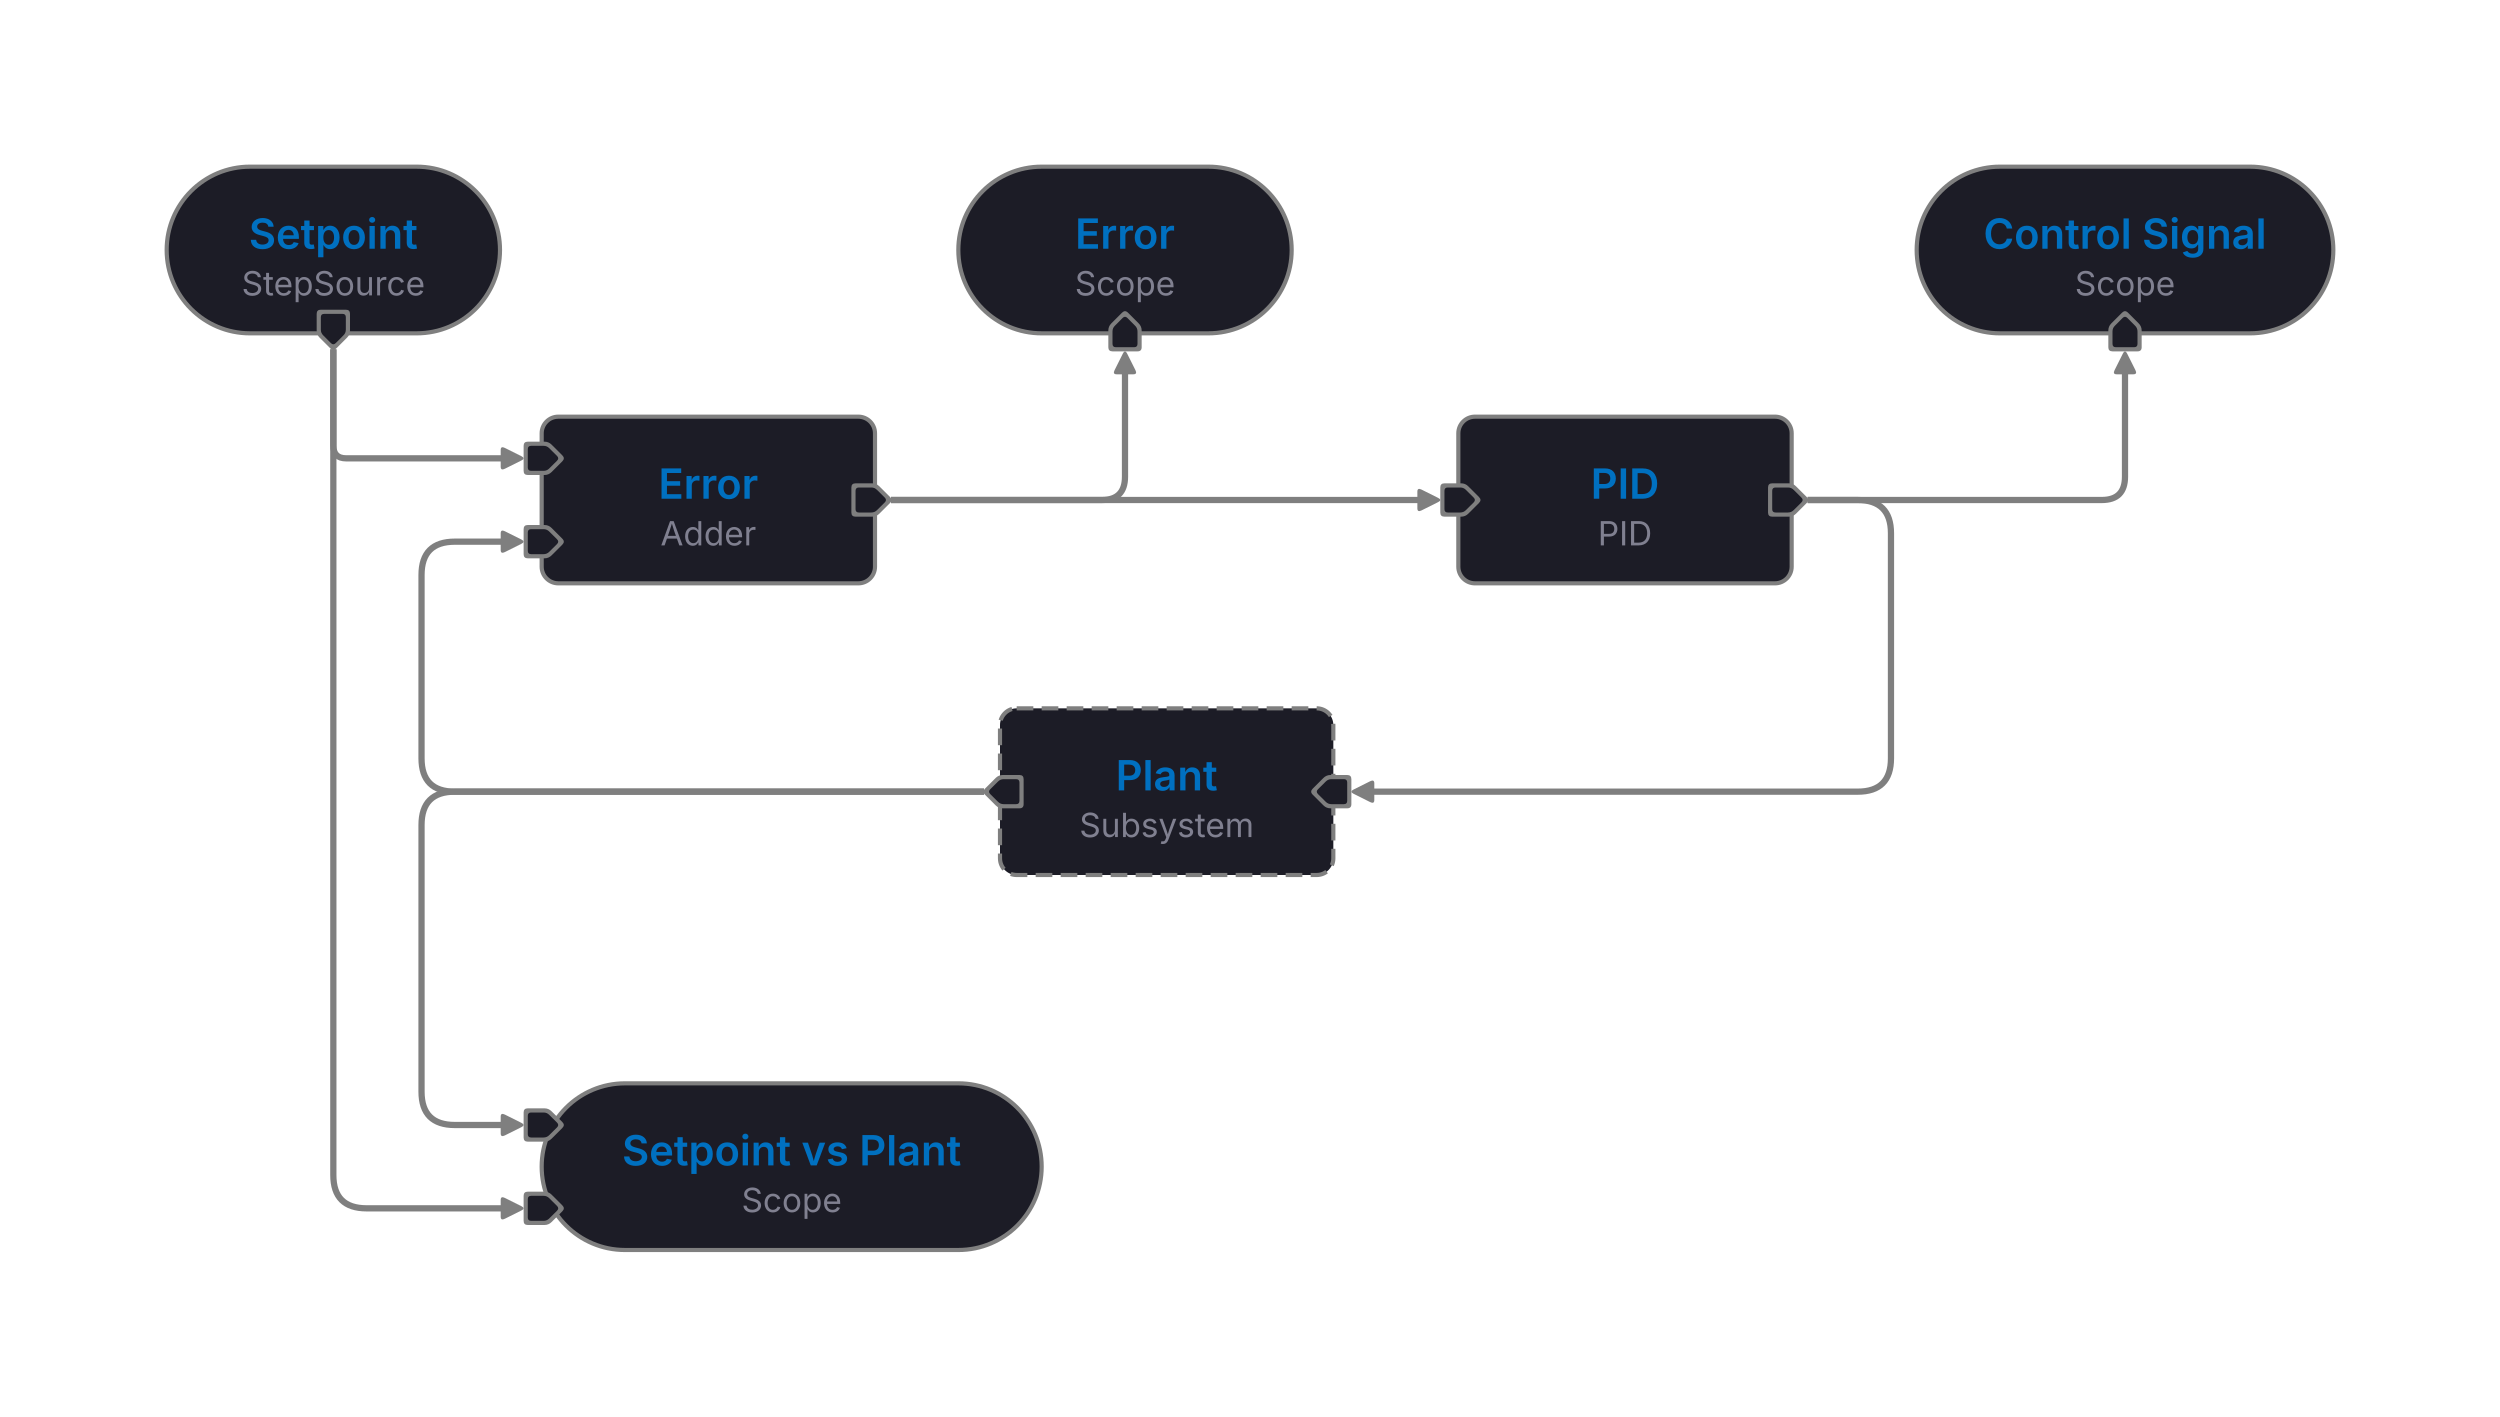
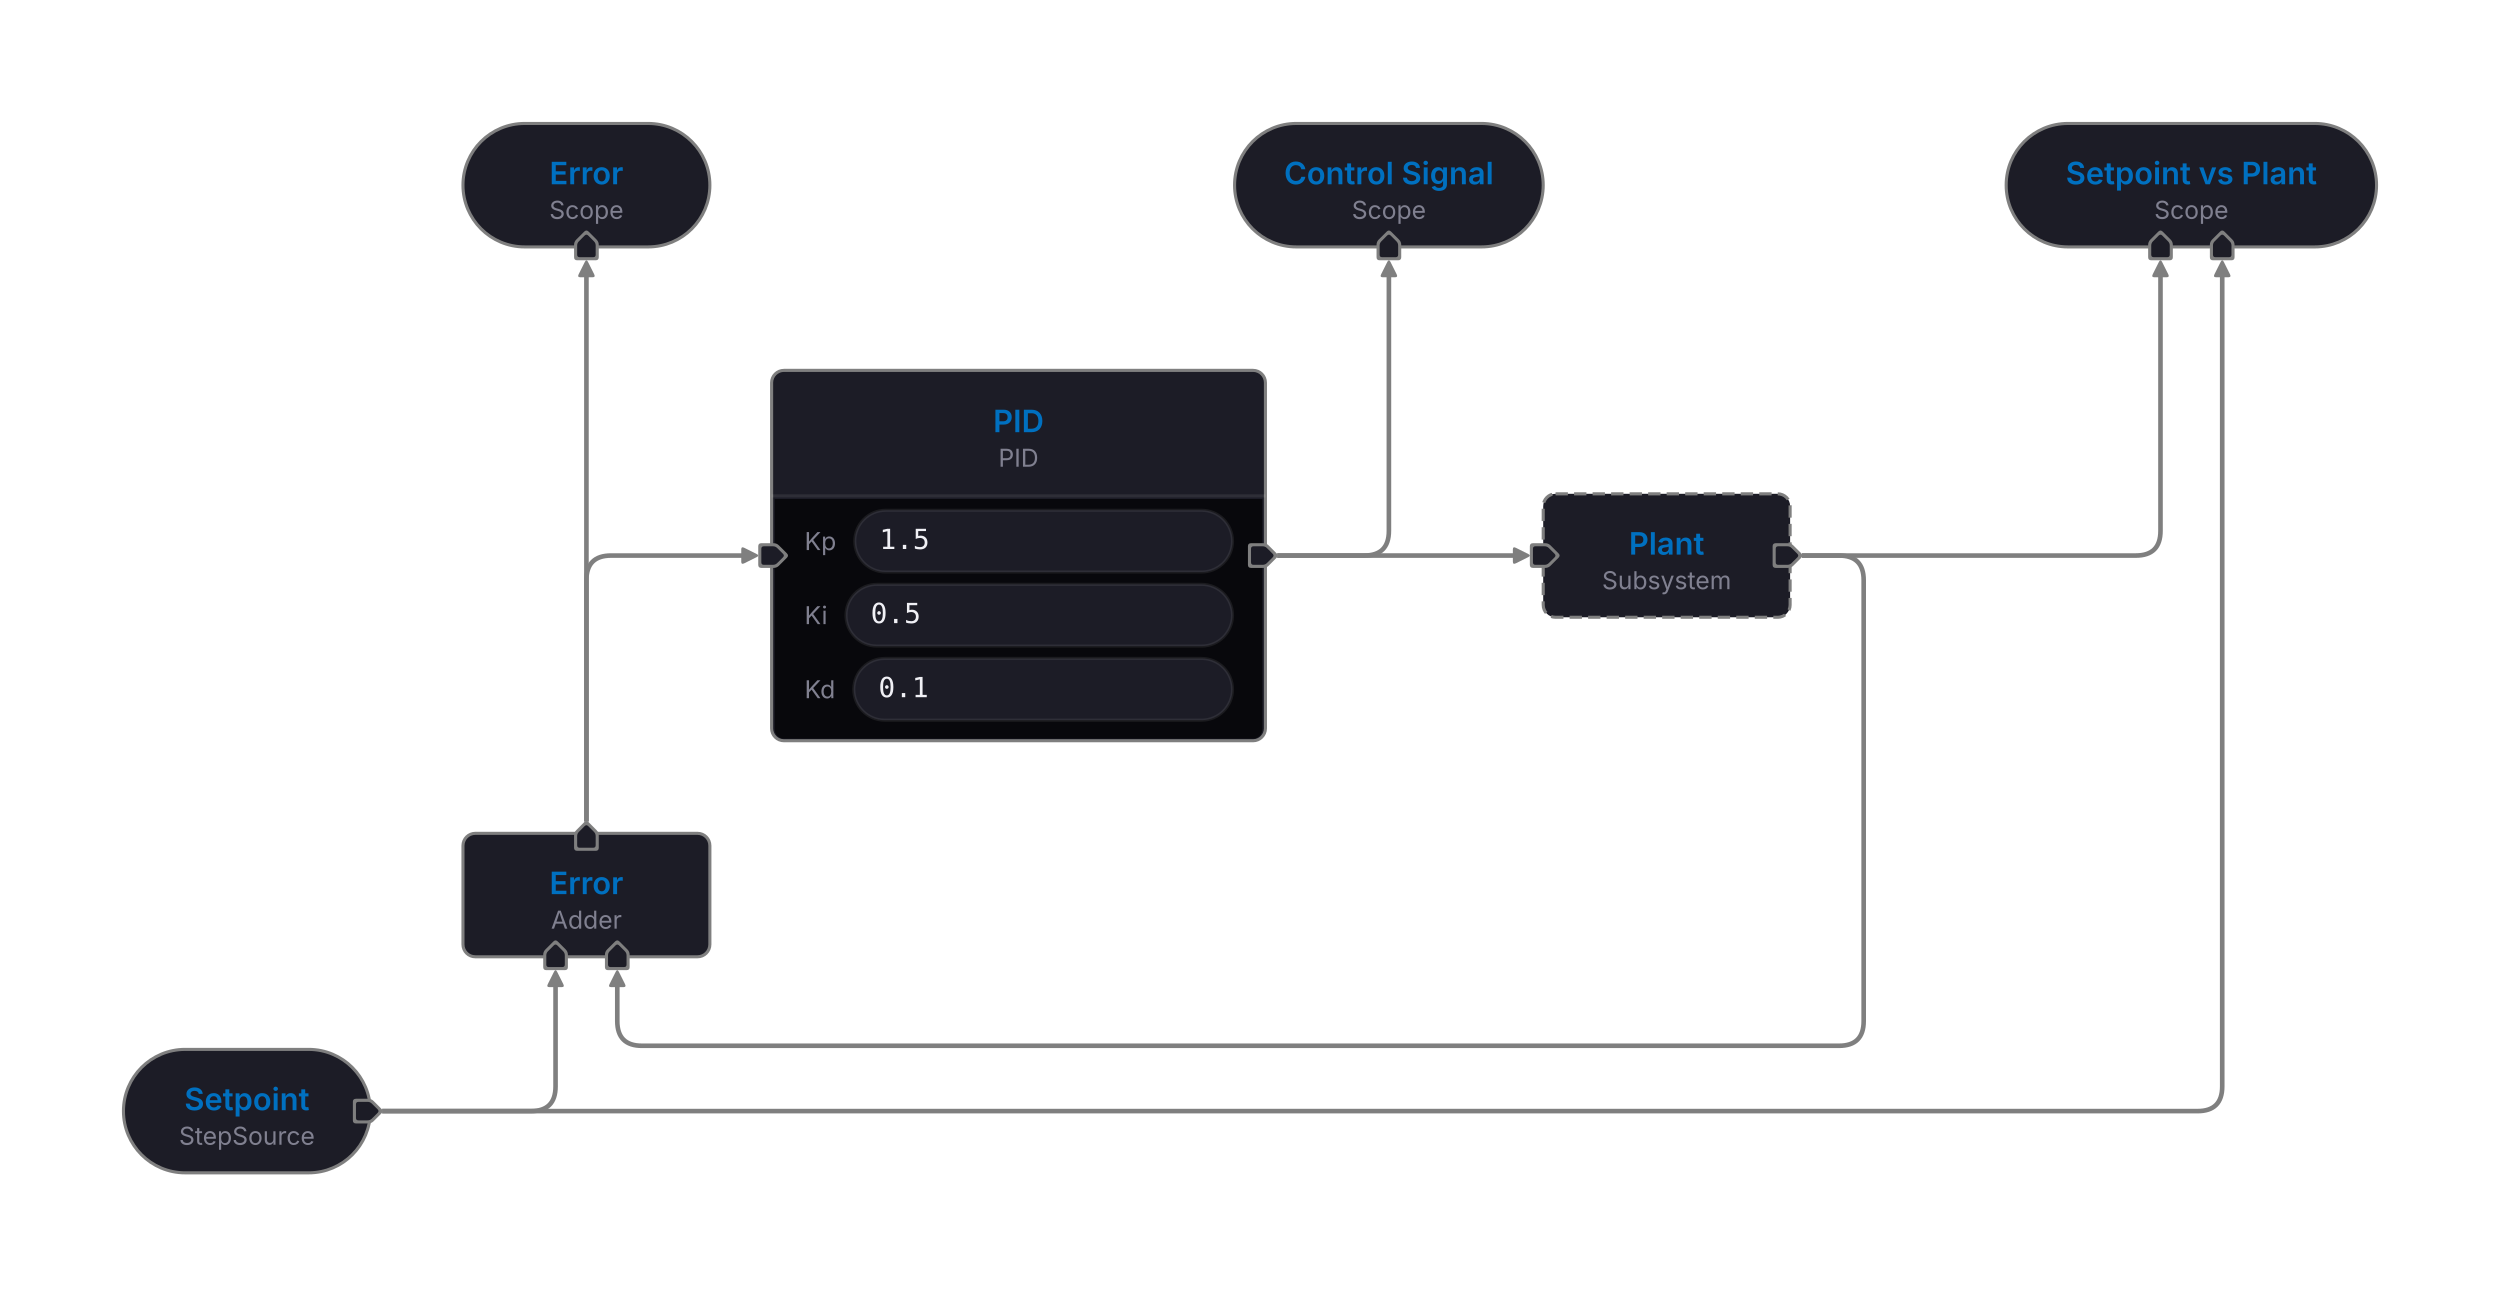
- <svg xmlns="http://www.w3.org/2000/svg" width="600" height="340" viewBox="620 180 600 340">
+ <svg xmlns="http://www.w3.org/2000/svg" width="810" height="420" viewBox="630 120 810 420">
  <g class="edges">
    <g class="edge">
-       <path d="M700 263.833L700 283.833L 700,286.917Q 700,290 703.083,290L721.167 290L741.167 290" fill="none" stroke="#7F7F7F" stroke-width="1.5" />
-       <g transform="translate(741.1667, 290) rotate(0) translate(5, 0)">
+       <path d="M753.833 480L773.833 480L 802,480Q 810,480 810,472L810 458.833L810 438.833" fill="none" stroke="#7F7F7F" stroke-width="1.5" />
+       <g transform="translate(810, 438.8333) rotate(-90) translate(5, 0)">
        <path d="M -5 -2.5 L -1 -0.5 Q 0 0 -1 0.5 L -5 2.5 Q -6 3 -6 2 L -6 -2 Q -6 -3 -5 -2.5 Z" fill="#7F7F7F" />
      </g>
    </g>
    <g class="edge">
-       <path d="M833.833 300L853.833 300L897.5 300L897.5 300L941.167 300L961.167 300" fill="none" stroke="#7F7F7F" stroke-width="1.5" />
-       <g transform="translate(961.1667, 300) rotate(0) translate(5, 0)">
+       <path d="M820 386.167L820 366.167L 820,308Q 820,300 828,300L851.167 300L871.167 300" fill="none" stroke="#7F7F7F" stroke-width="1.5" />
+       <g transform="translate(871.1667, 300) rotate(0) translate(5, 0)">
        <path d="M -5 -2.5 L -1 -0.5 Q 0 0 -1 0.5 L -5 2.5 Q -6 3 -6 2 L -6 -2 Q -6 -3 -5 -2.5 Z" fill="#7F7F7F" />
      </g>
    </g>
    <g class="edge">
-       <path d="M833.833 300L853.833 300L 884.417,300Q 890,300 890,294.417L890 288.833L890 268.833" fill="none" stroke="#7F7F7F" stroke-width="1.5" />
-       <g transform="translate(890, 268.8333) rotate(-90) translate(5, 0)">
+       <path d="M820 386.167L820 366.167L820 297.5L820 297.5L820 228.833L820 208.833" fill="none" stroke="#7F7F7F" stroke-width="1.5" />
+       <g transform="translate(820, 208.8333) rotate(-90) translate(5, 0)">
        <path d="M -5 -2.5 L -1 -0.5 Q 0 0 -1 0.5 L -5 2.5 Q -6 3 -6 2 L -6 -2 Q -6 -3 -5 -2.5 Z" fill="#7F7F7F" />
      </g>
    </g>
    <g class="edge">
-       <path d="M1053.833 300L 1065.833,300Q 1073.833,300 1073.833,308L 1073.833,362Q 1073.833,370 1065.833,370L968.833 370L948.833 370" fill="none" stroke="#7F7F7F" stroke-width="1.5" />
-       <g transform="translate(948.8333, 370) rotate(180) translate(5, 0)">
+       <path d="M1043.833 300L1063.833 300L1082.5 300L1082.5 300L1101.167 300L1121.167 300" fill="none" stroke="#7F7F7F" stroke-width="1.5" />
+       <g transform="translate(1121.167, 300) rotate(0) translate(5, 0)">
        <path d="M -5 -2.5 L -1 -0.5 Q 0 0 -1 0.5 L -5 2.5 Q -6 3 -6 2 L -6 -2 Q -6 -3 -5 -2.5 Z" fill="#7F7F7F" />
      </g>
    </g>
    <g class="edge">
-       <path d="M856.167 370L836.167 370L 729.167,370Q 721.167,370 721.167,362L 721.167,318Q 721.167,310 729.167,310L741.167 310" fill="none" stroke="#7F7F7F" stroke-width="1.5" />
-       <g transform="translate(741.1667, 310) rotate(0) translate(5, 0)">
+       <path d="M1213.833 300L 1225.833,300Q 1233.833,300 1233.833,308L 1233.833,450.833Q 1233.833,458.833 1225.833,458.833L 838,458.833Q 830,458.833 830,450.833L830 438.833" fill="none" stroke="#7F7F7F" stroke-width="1.5" />
+       <g transform="translate(830, 438.8333) rotate(-90) translate(5, 0)">
        <path d="M -5 -2.5 L -1 -0.5 Q 0 0 -1 0.5 L -5 2.5 Q -6 3 -6 2 L -6 -2 Q -6 -3 -5 -2.5 Z" fill="#7F7F7F" />
      </g>
    </g>
    <g class="edge">
-       <path d="M1053.833 300L1073.833 300L 1124.417,300Q 1130,300 1130,294.417L1130 288.833L1130 268.833" fill="none" stroke="#7F7F7F" stroke-width="1.5" />
-       <g transform="translate(1130, 268.8333) rotate(-90) translate(5, 0)">
+       <path d="M1043.833 300L1063.833 300L 1072,300Q 1080,300 1080,292L1080 228.833L1080 208.833" fill="none" stroke="#7F7F7F" stroke-width="1.5" />
+       <g transform="translate(1080, 208.8333) rotate(-90) translate(5, 0)">
        <path d="M -5 -2.5 L -1 -0.5 Q 0 0 -1 0.5 L -5 2.5 Q -6 3 -6 2 L -6 -2 Q -6 -3 -5 -2.5 Z" fill="#7F7F7F" />
      </g>
    </g>
    <g class="edge">
-       <path d="M700 263.833L700 283.833L 700,462Q 700,470 708,470L721.167 470L741.167 470" fill="none" stroke="#7F7F7F" stroke-width="1.5" />
-       <g transform="translate(741.1667, 470) rotate(0) translate(5, 0)">
+       <path d="M1213.833 300L1233.833 300L 1322,300Q 1330,300 1330,292L1330 228.833L1330 208.833" fill="none" stroke="#7F7F7F" stroke-width="1.5" />
+       <g transform="translate(1330, 208.8333) rotate(-90) translate(5, 0)">
        <path d="M -5 -2.5 L -1 -0.5 Q 0 0 -1 0.5 L -5 2.5 Q -6 3 -6 2 L -6 -2 Q -6 -3 -5 -2.5 Z" fill="#7F7F7F" />
      </g>
    </g>
    <g class="edge">
-       <path d="M856.167 370L836.167 370L 729.167,370Q 721.167,370 721.167,378L 721.167,442Q 721.167,450 729.167,450L741.167 450" fill="none" stroke="#7F7F7F" stroke-width="1.5" />
-       <g transform="translate(741.1667, 450) rotate(0) translate(5, 0)">
+       <path d="M753.833 480L773.833 480L 1342,480Q 1350,480 1350,472L1350 228.833L1350 208.833" fill="none" stroke="#7F7F7F" stroke-width="1.5" />
+       <g transform="translate(1350, 208.8333) rotate(-90) translate(5, 0)">
        <path d="M -5 -2.5 L -1 -0.5 Q 0 0 -1 0.5 L -5 2.5 Q -6 3 -6 2 L -6 -2 Q -6 -3 -5 -2.5 Z" fill="#7F7F7F" />
      </g>
    </g>
  </g>
  <g class="nodes">
    <g class="node" data-id="setpoint">
-       <rect x="660" y="220" width="80" height="40" rx="20" fill="#1c1c26" />
-       <rect x="660" y="220" width="80" height="40" rx="20" fill="none" stroke="#7F7F7F" stroke-width="1" />
-       <text x="700" y="236" text-anchor="middle" dominant-baseline="middle" fill="#0070C0" font-size="10" font-weight="600" font-family="system-ui, -apple-system, sans-serif">Setpoint</text>
-       <text x="700" y="248" text-anchor="middle" dominant-baseline="middle" fill="#808090" font-size="8" font-family="system-ui, -apple-system, sans-serif">StepSource</text>
-       <g transform="translate(696.00, 254.33)">
-         <path d="M 1.00 0.00 L 7.00 0.00 Q 8.00 0.00 8.00 1.00 L 8.00 5.00 Q 8.00 6.00 7.29 6.71 L 4.71 9.29 Q 4.00 10.00 3.29 9.29 L 0.71 6.71 Q 0.00 6.00 0.00 5.00 L 0.00 1.00 Q 0.00 0.00 1.00 0.00 Z" fill="#7F7F7F" />
-         <path d="M 0.80 0.00 L 5.20 0.00 Q 6.00 0.00 6.00 0.80 L 6.00 3.79 Q 6.00 4.59 5.43 5.15 L 3.57 7.02 Q 3.00 7.59 2.43 7.02 L 0.57 5.15 Q 0.00 4.59 0.00 3.79 L 0.00 0.80 Q 0.00 0.00 0.80 0.00 Z" fill="#1c1c26" transform="translate(1, 1)" />
-       </g>
-     </g>
-     <g class="node" data-id="error">
-       <rect x="750" y="280" width="80" height="40" rx="4" fill="#1c1c26" />
-       <rect x="750" y="280" width="80" height="40" rx="4" fill="none" stroke="#7F7F7F" stroke-width="1" />
-       <text x="790" y="296" text-anchor="middle" dominant-baseline="middle" fill="#0070C0" font-size="10" font-weight="600" font-family="system-ui, -apple-system, sans-serif">Error</text>
-       <text x="790" y="308" text-anchor="middle" dominant-baseline="middle" fill="#808090" font-size="8" font-family="system-ui, -apple-system, sans-serif">Adder</text>
-       <g transform="translate(745.67, 286.00)">
-         <path d="M 1.00 0.00 L 5.00 0.00 Q 6.00 0.00 6.71 0.71 L 9.29 3.29 Q 10.00 4.00 9.29 4.71 L 6.71 7.29 Q 6.00 8.00 5.00 8.00 L 1.00 8.00 Q 0.00 8.00 0.00 7.00 L 0.00 1.00 Q 0.00 0.00 1.00 0.00 Z" fill="#7F7F7F" />
-         <path d="M 0.80 0.00 L 3.79 0.00 Q 4.59 0.00 5.15 0.57 L 7.02 2.43 Q 7.59 3.00 7.02 3.57 L 5.15 5.43 Q 4.59 6.00 3.79 6.00 L 0.80 6.00 Q 0.00 6.00 0.00 5.20 L 0.00 0.80 Q 0.00 0.00 0.80 0.00 Z" fill="#1c1c26" transform="translate(1, 1)" />
-       </g>
-       <g transform="translate(745.67, 306.00)">
-         <path d="M 1.00 0.00 L 5.00 0.00 Q 6.00 0.00 6.71 0.71 L 9.29 3.29 Q 10.00 4.00 9.29 4.71 L 6.71 7.29 Q 6.00 8.00 5.00 8.00 L 1.00 8.00 Q 0.00 8.00 0.00 7.00 L 0.00 1.00 Q 0.00 0.00 1.00 0.00 Z" fill="#7F7F7F" />
-         <path d="M 0.80 0.00 L 3.79 0.00 Q 4.59 0.00 5.15 0.57 L 7.02 2.43 Q 7.59 3.00 7.02 3.57 L 5.15 5.43 Q 4.59 6.00 3.79 6.00 L 0.80 6.00 Q 0.00 6.00 0.00 5.20 L 0.00 0.80 Q 0.00 0.00 0.80 0.00 Z" fill="#1c1c26" transform="translate(1, 1)" />
-       </g>
-       <g transform="translate(824.33, 296.00)">
+       <rect x="670" y="460" width="80" height="40" rx="20" fill="#1c1c26" />
+       <rect x="670" y="460" width="80" height="40" rx="20" fill="none" stroke="#7F7F7F" stroke-width="1" />
+       <text x="710" y="476" text-anchor="middle" dominant-baseline="middle" fill="#0070C0" font-size="10" font-weight="600" font-family="system-ui, -apple-system, sans-serif">Setpoint</text>
+       <text x="710" y="488" text-anchor="middle" dominant-baseline="middle" fill="#808090" font-size="8" font-family="system-ui, -apple-system, sans-serif">StepSource</text>
+       <g transform="translate(744.33, 476.00)">
        <path d="M 1.00 0.00 L 5.00 0.00 Q 6.00 0.00 6.71 0.71 L 9.29 3.29 Q 10.00 4.00 9.29 4.71 L 6.71 7.29 Q 6.00 8.00 5.00 8.00 L 1.00 8.00 Q 0.00 8.00 0.00 7.00 L 0.00 1.00 Q 0.00 0.00 1.00 0.00 Z" fill="#7F7F7F" />
        <path d="M 0.80 0.00 L 3.79 0.00 Q 4.59 0.00 5.15 0.57 L 7.02 2.43 Q 7.59 3.00 7.02 3.57 L 5.15 5.43 Q 4.59 6.00 3.79 6.00 L 0.80 6.00 Q 0.00 6.00 0.00 5.20 L 0.00 0.80 Q 0.00 0.00 0.80 0.00 Z" fill="#1c1c26" transform="translate(1, 1)" />
      </g>
    </g>
+     <g class="node" data-id="error">
+       <rect x="780" y="390" width="80" height="40" rx="4" fill="#1c1c26" />
+       <rect x="780" y="390" width="80" height="40" rx="4" fill="none" stroke="#7F7F7F" stroke-width="1" />
+       <text x="820" y="406" text-anchor="middle" dominant-baseline="middle" fill="#0070C0" font-size="10" font-weight="600" font-family="system-ui, -apple-system, sans-serif">Error</text>
+       <text x="820" y="418" text-anchor="middle" dominant-baseline="middle" fill="#808090" font-size="8" font-family="system-ui, -apple-system, sans-serif">Adder</text>
+       <g transform="translate(806.00, 424.33)">
+         <path d="M 4.71 0.71 L 7.29 3.29 Q 8.00 4.00 8.00 5.00 L 8.00 9.00 Q 8.00 10.00 7.00 10.00 L 1.00 10.00 Q 0.00 10.00 0.00 9.00 L 0.00 5.00 Q 0.00 4.00 0.71 3.29 L 3.29 0.71 Q 4.00 0.00 4.71 0.71 Z" fill="#7F7F7F" />
+         <path d="M 3.57 0.98 L 5.43 2.85 Q 6.00 3.41 6.00 4.21 L 6.00 7.20 Q 6.00 8.00 5.20 8.00 L 0.80 8.00 Q 0.00 8.00 0.00 7.20 L 0.00 4.21 Q 0.00 3.41 0.57 2.85 L 2.43 0.98 Q 3.00 0.41 3.57 0.98 Z" fill="#1c1c26" transform="translate(1, 1)" />
+       </g>
+       <g transform="translate(826.00, 424.33)">
+         <path d="M 4.71 0.71 L 7.29 3.29 Q 8.00 4.00 8.00 5.00 L 8.00 9.00 Q 8.00 10.00 7.00 10.00 L 1.00 10.00 Q 0.00 10.00 0.00 9.00 L 0.00 5.00 Q 0.00 4.00 0.71 3.29 L 3.29 0.71 Q 4.00 0.00 4.71 0.71 Z" fill="#7F7F7F" />
+         <path d="M 3.57 0.98 L 5.43 2.85 Q 6.00 3.41 6.00 4.21 L 6.00 7.20 Q 6.00 8.00 5.20 8.00 L 0.80 8.00 Q 0.00 8.00 0.00 7.20 L 0.00 4.21 Q 0.00 3.41 0.57 2.85 L 2.43 0.98 Q 3.00 0.41 3.57 0.98 Z" fill="#1c1c26" transform="translate(1, 1)" />
+       </g>
+       <g transform="translate(816.00, 385.67)">
+         <path d="M 4.71 0.71 L 7.29 3.29 Q 8.00 4.00 8.00 5.00 L 8.00 9.00 Q 8.00 10.00 7.00 10.00 L 1.00 10.00 Q 0.00 10.00 0.00 9.00 L 0.00 5.00 Q 0.00 4.00 0.71 3.29 L 3.29 0.71 Q 4.00 0.00 4.71 0.71 Z" fill="#7F7F7F" />
+         <path d="M 3.57 0.98 L 5.43 2.85 Q 6.00 3.41 6.00 4.21 L 6.00 7.20 Q 6.00 8.00 5.20 8.00 L 0.80 8.00 Q 0.00 8.00 0.00 7.20 L 0.00 4.21 Q 0.00 3.41 0.57 2.85 L 2.43 0.98 Q 3.00 0.41 3.57 0.98 Z" fill="#1c1c26" transform="translate(1, 1)" />
+       </g>
+     </g>
    <g class="node" data-id="pid">
-       <rect x="970" y="280" width="80" height="40" rx="4" fill="#1c1c26" />
-       <rect x="970" y="280" width="80" height="40" rx="4" fill="none" stroke="#7F7F7F" stroke-width="1" />
-       <text x="1010" y="296" text-anchor="middle" dominant-baseline="middle" fill="#0070C0" font-size="10" font-weight="600" font-family="system-ui, -apple-system, sans-serif">PID</text>
-       <text x="1010" y="308" text-anchor="middle" dominant-baseline="middle" fill="#808090" font-size="8" font-family="system-ui, -apple-system, sans-serif">PID</text>
-       <g transform="translate(965.67, 296.00)">
+       <rect x="880" y="240" width="160" height="120" rx="4" fill="#1c1c26" />
+       <rect x="880" y="240" width="160" height="120" rx="4" fill="none" stroke="#7F7F7F" stroke-width="1" />
+       <text x="960" y="256.333" text-anchor="middle" dominant-baseline="middle" fill="#0070C0" font-size="10" font-weight="600" font-family="system-ui, -apple-system, sans-serif">PID</text>
+       <text x="960" y="268.333" text-anchor="middle" dominant-baseline="middle" fill="#808090" font-size="8" font-family="system-ui, -apple-system, sans-serif">PID</text>
+       <line x1="880" y1="280.667" x2="1040" y2="280.667" stroke="rgba(255, 255, 255, 0.08)" stroke-width="1" />
+       <path d="M881,281.667 h158 v74.667 a3,3 0 0 1 -3,3 h-152 a3,3 0 0 1 -3,-3 v-74.667 z" fill="#08080c" />
+       <text x="890.667" y="295.333" dominant-baseline="middle" fill="#808090" font-size="8" font-family="system-ui, -apple-system, sans-serif">Kp</text>
+       <rect x="906.948" y="285.333" width="122.385" height="20" rx="10" fill="#1c1c26" stroke="rgba(255, 255, 255, 0.08)" stroke-width="1" />
+       <text x="914.948" y="295.333" dominant-baseline="middle" fill="#f0f0f5" font-size="9" font-family="ui-monospace, monospace">1.5</text>
+       <text x="890.667" y="319.333" dominant-baseline="middle" fill="#808090" font-size="8" font-family="system-ui, -apple-system, sans-serif">Ki</text>
+       <rect x="904.104" y="309.333" width="125.229" height="20" rx="10" fill="#1c1c26" stroke="rgba(255, 255, 255, 0.08)" stroke-width="1" />
+       <text x="912.104" y="319.333" dominant-baseline="middle" fill="#f0f0f5" font-size="9" font-family="ui-monospace, monospace">0.5</text>
+       <text x="890.667" y="343.333" dominant-baseline="middle" fill="#808090" font-size="8" font-family="system-ui, -apple-system, sans-serif">Kd</text>
+       <rect x="906.625" y="333.333" width="122.708" height="20" rx="10" fill="#1c1c26" stroke="rgba(255, 255, 255, 0.08)" stroke-width="1" />
+       <text x="914.625" y="343.333" dominant-baseline="middle" fill="#f0f0f5" font-size="9" font-family="ui-monospace, monospace">0.1</text>
+       <g transform="translate(875.67, 296.00)">
        <path d="M 1.00 0.00 L 5.00 0.00 Q 6.00 0.00 6.71 0.71 L 9.29 3.29 Q 10.00 4.00 9.29 4.71 L 6.71 7.29 Q 6.00 8.00 5.00 8.00 L 1.00 8.00 Q 0.00 8.00 0.00 7.00 L 0.00 1.00 Q 0.00 0.00 1.00 0.00 Z" fill="#7F7F7F" />
        <path d="M 0.80 0.00 L 3.79 0.00 Q 4.59 0.00 5.15 0.57 L 7.02 2.43 Q 7.59 3.00 7.02 3.57 L 5.15 5.43 Q 4.59 6.00 3.79 6.00 L 0.80 6.00 Q 0.00 6.00 0.00 5.20 L 0.00 0.80 Q 0.00 0.00 0.80 0.00 Z" fill="#1c1c26" transform="translate(1, 1)" />
      </g>
-       <g transform="translate(1044.33, 296.00)">
+       <g transform="translate(1034.33, 296.00)">
        <path d="M 1.00 0.00 L 5.00 0.00 Q 6.00 0.00 6.71 0.71 L 9.29 3.29 Q 10.00 4.00 9.29 4.71 L 6.71 7.29 Q 6.00 8.00 5.00 8.00 L 1.00 8.00 Q 0.00 8.00 0.00 7.00 L 0.00 1.00 Q 0.00 0.00 1.00 0.00 Z" fill="#7F7F7F" />
        <path d="M 0.80 0.00 L 3.79 0.00 Q 4.59 0.00 5.15 0.57 L 7.02 2.43 Q 7.59 3.00 7.02 3.57 L 5.15 5.43 Q 4.59 6.00 3.79 6.00 L 0.80 6.00 Q 0.00 6.00 0.00 5.20 L 0.00 0.80 Q 0.00 0.00 0.80 0.00 Z" fill="#1c1c26" transform="translate(1, 1)" />
      </g>
    </g>
    <g class="node" data-id="scope">
-       <rect x="750" y="440" width="120" height="40" rx="20" fill="#1c1c26" />
-       <rect x="750" y="440" width="120" height="40" rx="20" fill="none" stroke="#7F7F7F" stroke-width="1" />
-       <text x="810" y="456" text-anchor="middle" dominant-baseline="middle" fill="#0070C0" font-size="10" font-weight="600" font-family="system-ui, -apple-system, sans-serif">Setpoint vs Plant</text>
-       <text x="810" y="468" text-anchor="middle" dominant-baseline="middle" fill="#808090" font-size="8" font-family="system-ui, -apple-system, sans-serif">Scope</text>
-       <g transform="translate(745.67, 446.00)">
-         <path d="M 1.00 0.00 L 5.00 0.00 Q 6.00 0.00 6.71 0.71 L 9.29 3.29 Q 10.00 4.00 9.29 4.71 L 6.71 7.29 Q 6.00 8.00 5.00 8.00 L 1.00 8.00 Q 0.00 8.00 0.00 7.00 L 0.00 1.00 Q 0.00 0.00 1.00 0.00 Z" fill="#7F7F7F" />
-         <path d="M 0.80 0.00 L 3.79 0.00 Q 4.59 0.00 5.15 0.57 L 7.02 2.43 Q 7.59 3.00 7.02 3.57 L 5.15 5.43 Q 4.59 6.00 3.79 6.00 L 0.80 6.00 Q 0.00 6.00 0.00 5.20 L 0.00 0.80 Q 0.00 0.00 0.80 0.00 Z" fill="#1c1c26" transform="translate(1, 1)" />
+       <rect x="1280" y="160" width="120" height="40" rx="20" fill="#1c1c26" />
+       <rect x="1280" y="160" width="120" height="40" rx="20" fill="none" stroke="#7F7F7F" stroke-width="1" />
+       <text x="1340" y="176" text-anchor="middle" dominant-baseline="middle" fill="#0070C0" font-size="10" font-weight="600" font-family="system-ui, -apple-system, sans-serif">Setpoint vs Plant</text>
+       <text x="1340" y="188" text-anchor="middle" dominant-baseline="middle" fill="#808090" font-size="8" font-family="system-ui, -apple-system, sans-serif">Scope</text>
+       <g transform="translate(1326.00, 194.33)">
+         <path d="M 4.71 0.71 L 7.29 3.29 Q 8.00 4.00 8.00 5.00 L 8.00 9.00 Q 8.00 10.00 7.00 10.00 L 1.00 10.00 Q 0.00 10.00 0.00 9.00 L 0.00 5.00 Q 0.00 4.00 0.71 3.29 L 3.29 0.71 Q 4.00 0.00 4.71 0.71 Z" fill="#7F7F7F" />
+         <path d="M 3.57 0.98 L 5.43 2.85 Q 6.00 3.41 6.00 4.21 L 6.00 7.20 Q 6.00 8.00 5.20 8.00 L 0.80 8.00 Q 0.00 8.00 0.00 7.20 L 0.00 4.21 Q 0.00 3.41 0.57 2.85 L 2.43 0.98 Q 3.00 0.41 3.57 0.98 Z" fill="#1c1c26" transform="translate(1, 1)" />
      </g>
-       <g transform="translate(745.67, 466.00)">
-         <path d="M 1.00 0.00 L 5.00 0.00 Q 6.00 0.00 6.71 0.71 L 9.29 3.29 Q 10.00 4.00 9.29 4.71 L 6.71 7.29 Q 6.00 8.00 5.00 8.00 L 1.00 8.00 Q 0.00 8.00 0.00 7.00 L 0.00 1.00 Q 0.00 0.00 1.00 0.00 Z" fill="#7F7F7F" />
-         <path d="M 0.80 0.00 L 3.79 0.00 Q 4.59 0.00 5.15 0.57 L 7.02 2.43 Q 7.59 3.00 7.02 3.57 L 5.15 5.43 Q 4.59 6.00 3.79 6.00 L 0.80 6.00 Q 0.00 6.00 0.00 5.20 L 0.00 0.80 Q 0.00 0.00 0.80 0.00 Z" fill="#1c1c26" transform="translate(1, 1)" />
+       <g transform="translate(1346.00, 194.33)">
+         <path d="M 4.71 0.71 L 7.29 3.29 Q 8.00 4.00 8.00 5.00 L 8.00 9.00 Q 8.00 10.00 7.00 10.00 L 1.00 10.00 Q 0.00 10.00 0.00 9.00 L 0.00 5.00 Q 0.00 4.00 0.71 3.29 L 3.29 0.71 Q 4.00 0.00 4.71 0.71 Z" fill="#7F7F7F" />
+         <path d="M 3.57 0.98 L 5.43 2.85 Q 6.00 3.41 6.00 4.21 L 6.00 7.20 Q 6.00 8.00 5.20 8.00 L 0.80 8.00 Q 0.00 8.00 0.00 7.20 L 0.00 4.21 Q 0.00 3.41 0.57 2.85 L 2.43 0.98 Q 3.00 0.41 3.57 0.98 Z" fill="#1c1c26" transform="translate(1, 1)" />
      </g>
    </g>
    <g class="node" data-id="98bd8eae-5636-43fa-bdd8-0eace540da0b">
-       <rect x="850" y="220" width="80" height="40" rx="20" fill="#1c1c26" />
-       <rect x="850" y="220" width="80" height="40" rx="20" fill="none" stroke="#7F7F7F" stroke-width="1" />
-       <text x="890" y="236" text-anchor="middle" dominant-baseline="middle" fill="#0070C0" font-size="10" font-weight="600" font-family="system-ui, -apple-system, sans-serif">Error</text>
-       <text x="890" y="248" text-anchor="middle" dominant-baseline="middle" fill="#808090" font-size="8" font-family="system-ui, -apple-system, sans-serif">Scope</text>
-       <g transform="translate(886.00, 254.33)">
+       <rect x="780" y="160" width="80" height="40" rx="20" fill="#1c1c26" />
+       <rect x="780" y="160" width="80" height="40" rx="20" fill="none" stroke="#7F7F7F" stroke-width="1" />
+       <text x="820" y="176" text-anchor="middle" dominant-baseline="middle" fill="#0070C0" font-size="10" font-weight="600" font-family="system-ui, -apple-system, sans-serif">Error</text>
+       <text x="820" y="188" text-anchor="middle" dominant-baseline="middle" fill="#808090" font-size="8" font-family="system-ui, -apple-system, sans-serif">Scope</text>
+       <g transform="translate(816.00, 194.33)">
        <path d="M 4.71 0.71 L 7.29 3.29 Q 8.00 4.00 8.00 5.00 L 8.00 9.00 Q 8.00 10.00 7.00 10.00 L 1.00 10.00 Q 0.00 10.00 0.00 9.00 L 0.00 5.00 Q 0.00 4.00 0.71 3.29 L 3.29 0.71 Q 4.00 0.00 4.71 0.71 Z" fill="#7F7F7F" />
        <path d="M 3.57 0.98 L 5.43 2.85 Q 6.00 3.41 6.00 4.21 L 6.00 7.20 Q 6.00 8.00 5.20 8.00 L 0.80 8.00 Q 0.00 8.00 0.00 7.20 L 0.00 4.21 Q 0.00 3.41 0.57 2.85 L 2.43 0.98 Q 3.00 0.41 3.57 0.98 Z" fill="#1c1c26" transform="translate(1, 1)" />
      </g>
    </g>
    <g class="node" data-id="367985a4-df42-46b1-97af-94302aaf3234">
-       <rect x="860" y="350" width="80" height="40" rx="4" fill="#1c1c26" />
-       <rect x="860" y="350" width="80" height="40" rx="4" fill="none" stroke="#7F7F7F" stroke-width="1" stroke-dasharray="4 2" />
-       <text x="900" y="366" text-anchor="middle" dominant-baseline="middle" fill="#0070C0" font-size="10" font-weight="600" font-family="system-ui, -apple-system, sans-serif">Plant</text>
-       <text x="900" y="378" text-anchor="middle" dominant-baseline="middle" fill="#808090" font-size="8" font-family="system-ui, -apple-system, sans-serif">Subsystem</text>
-       <g transform="translate(934.33, 366.00)">
-         <path d="M 5.00 0.00 L 9.00 0.00 Q 10.00 0.00 10.00 1.00 L 10.00 7.00 Q 10.00 8.00 9.00 8.00 L 5.00 8.00 Q 4.00 8.00 3.29 7.29 L 0.71 4.71 Q 0.00 4.00 0.71 3.29 L 3.29 0.71 Q 4.00 0.00 5.00 0.00 Z" fill="#7F7F7F" />
-         <path d="M 4.21 0.00 L 7.20 0.00 Q 8.00 0.00 8.00 0.80 L 8.00 5.20 Q 8.00 6.00 7.20 6.00 L 4.21 6.00 Q 3.41 6.00 2.85 5.43 L 0.98 3.57 Q 0.41 3.00 0.98 2.43 L 2.85 0.57 Q 3.41 0.00 4.21 0.00 Z" fill="#1c1c26" transform="translate(1, 1)" />
+       <rect x="1130" y="280" width="80" height="40" rx="4" fill="#1c1c26" />
+       <rect x="1130" y="280" width="80" height="40" rx="4" fill="none" stroke="#7F7F7F" stroke-width="1" stroke-dasharray="4 2" />
+       <text x="1170" y="296" text-anchor="middle" dominant-baseline="middle" fill="#0070C0" font-size="10" font-weight="600" font-family="system-ui, -apple-system, sans-serif">Plant</text>
+       <text x="1170" y="308" text-anchor="middle" dominant-baseline="middle" fill="#808090" font-size="8" font-family="system-ui, -apple-system, sans-serif">Subsystem</text>
+       <g transform="translate(1125.67, 296.00)">
+         <path d="M 1.00 0.00 L 5.00 0.00 Q 6.00 0.00 6.71 0.71 L 9.29 3.29 Q 10.00 4.00 9.29 4.71 L 6.71 7.29 Q 6.00 8.00 5.00 8.00 L 1.00 8.00 Q 0.00 8.00 0.00 7.00 L 0.00 1.00 Q 0.00 0.00 1.00 0.00 Z" fill="#7F7F7F" />
+         <path d="M 0.80 0.00 L 3.79 0.00 Q 4.59 0.00 5.15 0.57 L 7.02 2.43 Q 7.59 3.00 7.02 3.57 L 5.15 5.43 Q 4.59 6.00 3.79 6.00 L 0.80 6.00 Q 0.00 6.00 0.00 5.20 L 0.00 0.80 Q 0.00 0.00 0.80 0.00 Z" fill="#1c1c26" transform="translate(1, 1)" />
      </g>
-       <g transform="translate(855.67, 366.00)">
-         <path d="M 5.00 0.00 L 9.00 0.00 Q 10.00 0.00 10.00 1.00 L 10.00 7.00 Q 10.00 8.00 9.00 8.00 L 5.00 8.00 Q 4.00 8.00 3.29 7.29 L 0.71 4.71 Q 0.00 4.00 0.71 3.29 L 3.29 0.71 Q 4.00 0.00 5.00 0.00 Z" fill="#7F7F7F" />
-         <path d="M 4.21 0.00 L 7.20 0.00 Q 8.00 0.00 8.00 0.80 L 8.00 5.20 Q 8.00 6.00 7.20 6.00 L 4.21 6.00 Q 3.41 6.00 2.85 5.43 L 0.98 3.57 Q 0.41 3.00 0.98 2.43 L 2.85 0.57 Q 3.41 0.00 4.21 0.00 Z" fill="#1c1c26" transform="translate(1, 1)" />
+       <g transform="translate(1204.33, 296.00)">
+         <path d="M 1.00 0.00 L 5.00 0.00 Q 6.00 0.00 6.71 0.71 L 9.29 3.29 Q 10.00 4.00 9.29 4.71 L 6.71 7.29 Q 6.00 8.00 5.00 8.00 L 1.00 8.00 Q 0.00 8.00 0.00 7.00 L 0.00 1.00 Q 0.00 0.00 1.00 0.00 Z" fill="#7F7F7F" />
+         <path d="M 0.80 0.00 L 3.79 0.00 Q 4.59 0.00 5.15 0.57 L 7.02 2.43 Q 7.59 3.00 7.02 3.57 L 5.15 5.43 Q 4.59 6.00 3.79 6.00 L 0.80 6.00 Q 0.00 6.00 0.00 5.20 L 0.00 0.80 Q 0.00 0.00 0.80 0.00 Z" fill="#1c1c26" transform="translate(1, 1)" />
      </g>
    </g>
    <g class="node" data-id="4674b251-a882-45b9-baf1-01db4d0f7a22">
-       <rect x="1080" y="220" width="100" height="40" rx="20" fill="#1c1c26" />
-       <rect x="1080" y="220" width="100" height="40" rx="20" fill="none" stroke="#7F7F7F" stroke-width="1" />
-       <text x="1130" y="236" text-anchor="middle" dominant-baseline="middle" fill="#0070C0" font-size="10" font-weight="600" font-family="system-ui, -apple-system, sans-serif">Control Signal</text>
-       <text x="1130" y="248" text-anchor="middle" dominant-baseline="middle" fill="#808090" font-size="8" font-family="system-ui, -apple-system, sans-serif">Scope</text>
-       <g transform="translate(1126.00, 254.33)">
+       <rect x="1030" y="160" width="100" height="40" rx="20" fill="#1c1c26" />
+       <rect x="1030" y="160" width="100" height="40" rx="20" fill="none" stroke="#7F7F7F" stroke-width="1" />
+       <text x="1080" y="176" text-anchor="middle" dominant-baseline="middle" fill="#0070C0" font-size="10" font-weight="600" font-family="system-ui, -apple-system, sans-serif">Control Signal</text>
+       <text x="1080" y="188" text-anchor="middle" dominant-baseline="middle" fill="#808090" font-size="8" font-family="system-ui, -apple-system, sans-serif">Scope</text>
+       <g transform="translate(1076.00, 194.33)">
        <path d="M 4.71 0.71 L 7.29 3.29 Q 8.00 4.00 8.00 5.00 L 8.00 9.00 Q 8.00 10.00 7.00 10.00 L 1.00 10.00 Q 0.00 10.00 0.00 9.00 L 0.00 5.00 Q 0.00 4.00 0.71 3.29 L 3.29 0.71 Q 4.00 0.00 4.71 0.71 Z" fill="#7F7F7F" />
        <path d="M 3.57 0.98 L 5.43 2.85 Q 6.00 3.41 6.00 4.21 L 6.00 7.20 Q 6.00 8.00 5.20 8.00 L 0.80 8.00 Q 0.00 8.00 0.00 7.20 L 0.00 4.21 Q 0.00 3.41 0.57 2.85 L 2.43 0.98 Q 3.00 0.41 3.57 0.98 Z" fill="#1c1c26" transform="translate(1, 1)" />
      </g>
    </g>
  </g>
</svg>
